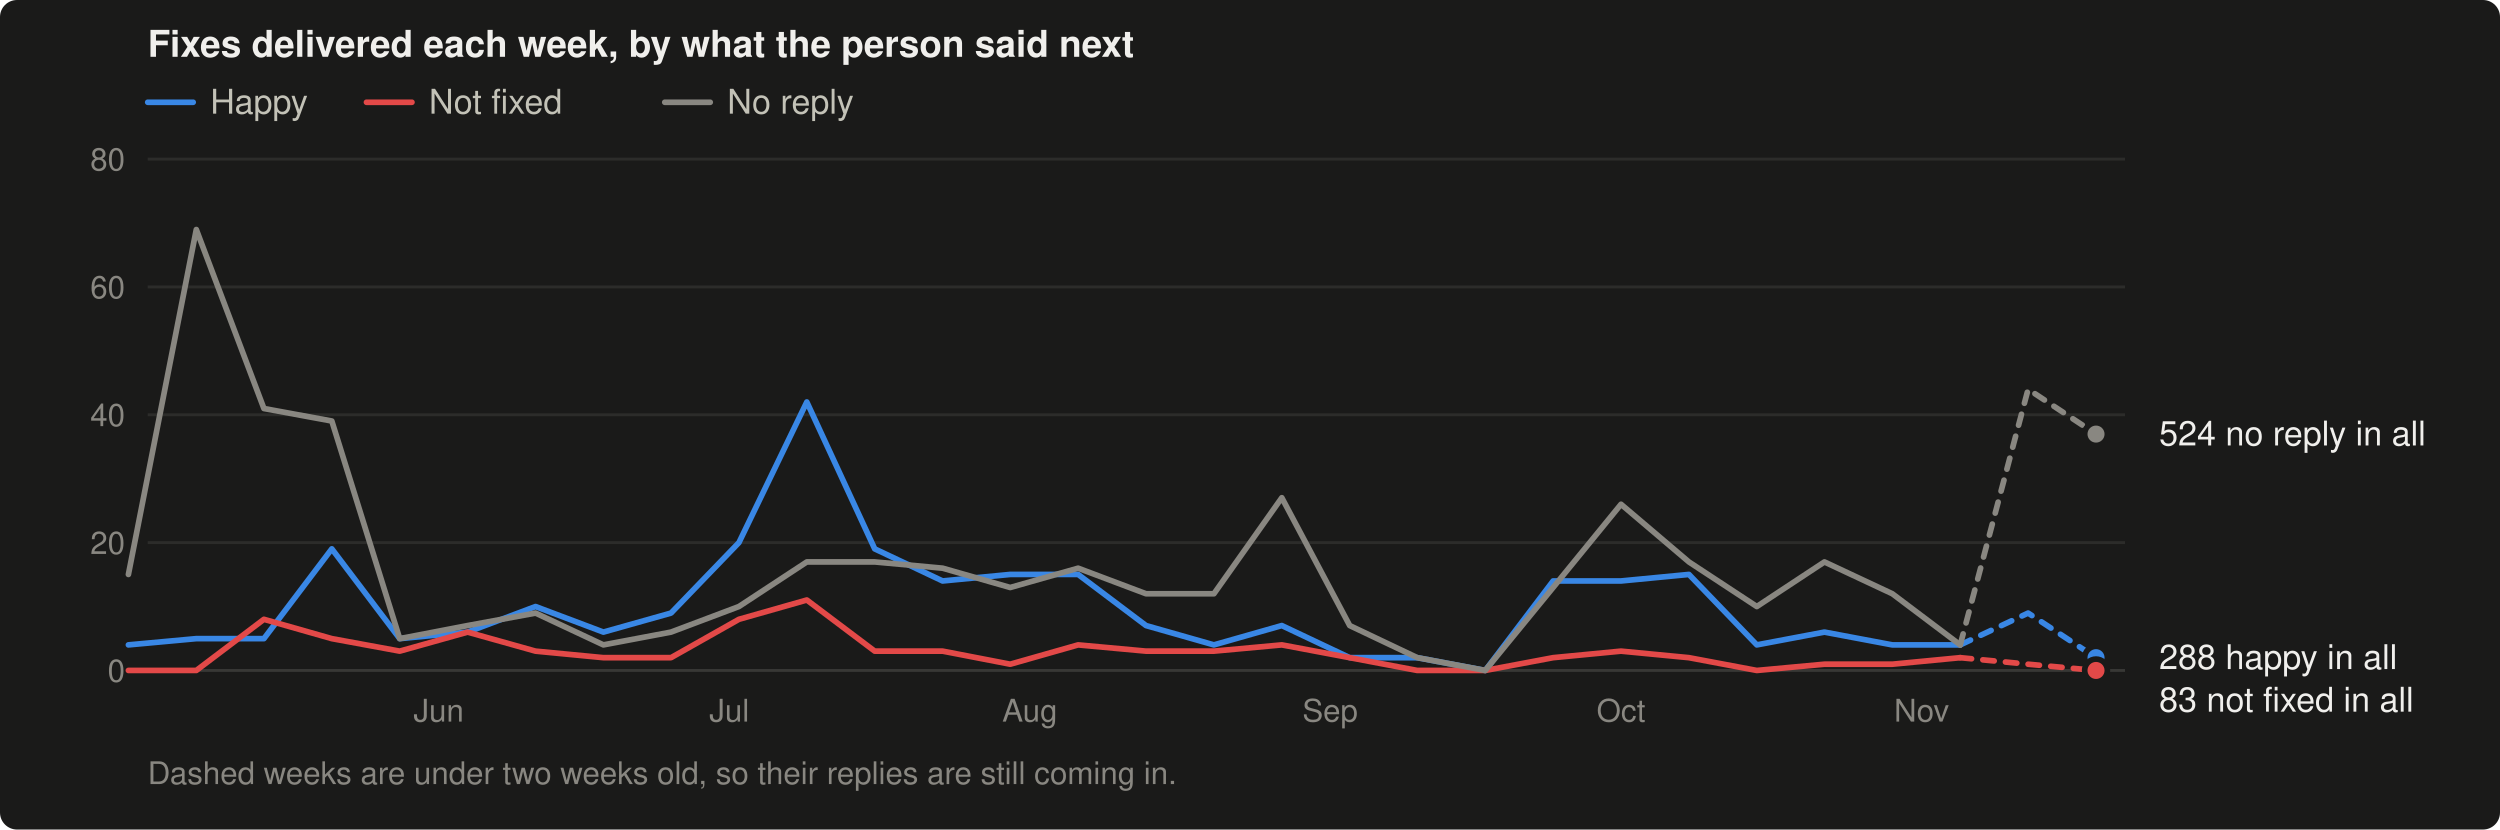
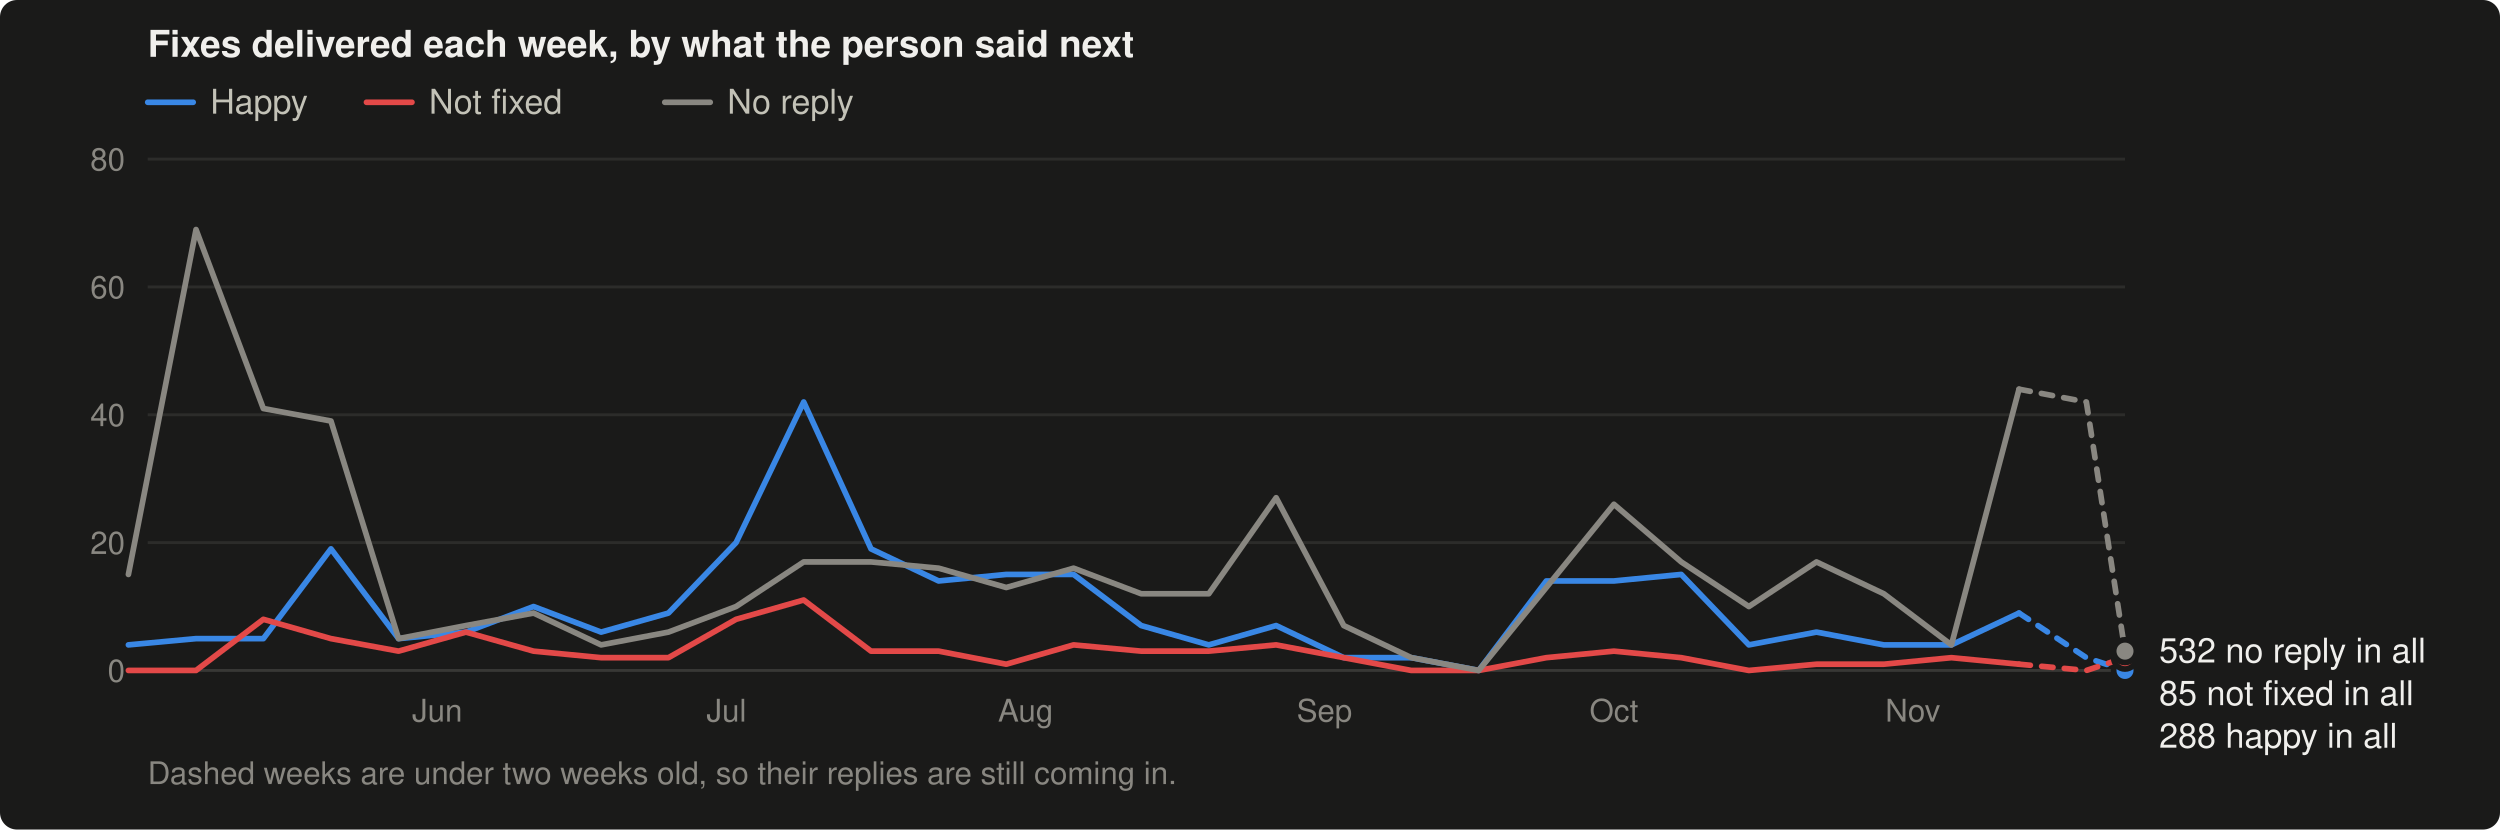
<svg xmlns="http://www.w3.org/2000/svg" width="880" height="292" viewBox="0 0 880 292" role="img" aria-labelledby="t d" font-family="-apple-system, BlinkMacSystemFont, 'Segoe UI', Helvetica, Arial, sans-serif">
  <rect width="100%" height="100%" rx="6" fill="#1a1a19" />
  <text x="52.0" y="20.0" fill="#f0efec" font-size="13" font-weight="600" text-anchor="start">Fixes delivered each week, by what the person said next</text>
  <line x1="52" y1="36" x2="68" y2="36" stroke="#3987e5" stroke-width="2" stroke-linecap="round" />
  <text x="74.0" y="40.0" fill="#c3c2b7" font-size="12" font-weight="400" text-anchor="start">Happy</text>
  <line x1="129" y1="36" x2="145" y2="36" stroke="#e34948" stroke-width="2" stroke-linecap="round" />
  <text x="151.0" y="40.0" fill="#c3c2b7" font-size="12" font-weight="400" text-anchor="start">Not fixed</text>
  <line x1="234" y1="36" x2="250" y2="36" stroke="#898781" stroke-width="2" stroke-linecap="round" />
  <text x="256.0" y="40.0" fill="#c3c2b7" font-size="12" font-weight="400" text-anchor="start">No reply</text>
  <line x1="52" y1="236.0" x2="748" y2="236.0" stroke="#383835" stroke-width="1" />
  <text x="44.0" y="240.0" fill="#898781" font-size="11" font-weight="400" text-anchor="end">0</text>
  <line x1="52" y1="191.0" x2="748" y2="191.0" stroke="#2c2c2a" stroke-width="1" />
  <text x="44.0" y="195.0" fill="#898781" font-size="11" font-weight="400" text-anchor="end">20</text>
  <line x1="52" y1="146.0" x2="748" y2="146.0" stroke="#2c2c2a" stroke-width="1" />
  <text x="44.0" y="150.0" fill="#898781" font-size="11" font-weight="400" text-anchor="end">40</text>
  <line x1="52" y1="101.0" x2="748" y2="101.0" stroke="#2c2c2a" stroke-width="1" />
  <text x="44.0" y="105.0" fill="#898781" font-size="11" font-weight="400" text-anchor="end">60</text>
  <line x1="52" y1="56.0" x2="748" y2="56.0" stroke="#2c2c2a" stroke-width="1" />
  <text x="44.0" y="60.0" fill="#898781" font-size="11" font-weight="400" text-anchor="end">80</text>
-   <path d="M45.2,227.0 L69.1,224.8 L92.9,224.8 L116.8,193.2 L140.7,224.8 L164.6,222.5 L188.5,213.5 L212.4,222.5 L236.2,215.8 L260.1,191.0 L284.0,141.5 L307.9,193.2 L331.8,204.5 L355.6,202.2 L379.5,202.2 L403.4,220.2 L427.3,227.0 L451.2,220.2 L475.1,231.5 L498.9,231.5 L522.8,236.0 L546.7,204.5 L570.6,204.5 L594.5,202.2 L618.4,227.0 L642.2,222.5 L666.1,227.0 L690.0,227.0" fill="none" stroke="#3987e5" stroke-width="2" stroke-linejoin="round" stroke-linecap="round" />
-   <path d="M690.0,227.0 L713.9,215.8 L737.8,231.5" fill="none" stroke="#3987e5" stroke-width="2" stroke-linejoin="round" stroke-linecap="round" stroke-dasharray="4 4" />
-   <circle cx="737.8" cy="231.5" r="4" fill="#3987e5" stroke="#1a1a19" stroke-width="2" />
-   <path d="M45.2,236.0 L69.1,236.0 L92.9,218.0 L116.8,224.8 L140.7,229.2 L164.6,222.5 L188.5,229.2 L212.4,231.5 L236.2,231.5 L260.1,218.0 L284.0,211.2 L307.9,229.2 L331.8,229.2 L355.6,233.8 L379.5,227.0 L403.4,229.2 L427.3,229.2 L451.2,227.0 L475.1,231.5 L498.9,236.0 L522.8,236.0 L546.7,231.5 L570.6,229.2 L594.5,231.5 L618.4,236.0 L642.2,233.8 L666.1,233.8 L690.0,231.5" fill="none" stroke="#e34948" stroke-width="2" stroke-linejoin="round" stroke-linecap="round" />
-   <path d="M690.0,231.5 L713.9,233.8 L737.8,236.0" fill="none" stroke="#e34948" stroke-width="2" stroke-linejoin="round" stroke-linecap="round" stroke-dasharray="4 4" />
-   <circle cx="737.8" cy="236.0" r="4" fill="#e34948" stroke="#1a1a19" stroke-width="2" />
-   <path d="M45.2,202.2 L69.1,80.8 L92.9,143.8 L116.8,148.2 L140.7,224.8 L164.6,220.2 L188.5,215.8 L212.4,227.0 L236.2,222.5 L260.1,213.5 L284.0,197.8 L307.9,197.8 L331.8,200.0 L355.6,206.8 L379.5,200.0 L403.4,209.0 L427.3,209.0 L451.2,175.2 L475.1,220.2 L498.9,231.5 L522.8,236.0 L546.7,206.8 L570.6,177.5 L594.5,197.8 L618.4,213.5 L642.2,197.8 L666.1,209.0 L690.0,227.0" fill="none" stroke="#898781" stroke-width="2" stroke-linejoin="round" stroke-linecap="round" />
-   <path d="M690.0,227.0 L713.9,137.0 L737.8,152.8" fill="none" stroke="#898781" stroke-width="2" stroke-linejoin="round" stroke-linecap="round" stroke-dasharray="4 4" />
-   <circle cx="737.8" cy="152.8" r="4" fill="#898781" stroke="#1a1a19" stroke-width="2" />
-   <text x="760.0" y="156.8" fill="#f0efec" font-size="12" font-weight="400" text-anchor="start">524 no reply in all</text>
-   <text x="760.0" y="235.5" fill="#f0efec" font-size="12" font-weight="400" text-anchor="start">288 happy in all</text>
-   <text x="760.0" y="250.5" fill="#f0efec" font-size="12" font-weight="400" text-anchor="start">83 not fixed in all</text>
-   <text x="154.4" y="254.0" fill="#898781" font-size="11" font-weight="400" text-anchor="middle">Jun</text>
-   <text x="256.7" y="254.0" fill="#898781" font-size="11" font-weight="400" text-anchor="middle">Jul</text>
-   <text x="362.5" y="254.0" fill="#898781" font-size="11" font-weight="400" text-anchor="middle">Aug</text>
-   <text x="468.2" y="254.0" fill="#898781" font-size="11" font-weight="400" text-anchor="middle">Sep</text>
-   <text x="570.6" y="254.0" fill="#898781" font-size="11" font-weight="400" text-anchor="middle">Oct</text>
-   <text x="676.4" y="254.0" fill="#898781" font-size="11" font-weight="400" text-anchor="middle">Nov</text>
+   <path d="M45.2,227.0 L69.0,224.8 L92.7,224.8 L116.5,193.2 L140.3,224.8 L164.0,222.5 L187.8,213.5 L211.6,222.5 L235.3,215.8 L259.1,191.0 L282.9,141.5 L306.6,193.2 L330.4,204.5 L354.2,202.2 L377.9,202.2 L401.7,220.2 L425.5,227.0 L449.2,220.2 L473.0,231.5 L496.8,231.5 L520.5,236.0 L544.3,204.5 L568.1,204.5 L591.8,202.2 L615.6,227.0 L639.4,222.5 L663.1,227.0 L686.9,227.0 L710.7,215.8" fill="none" stroke="#3987e5" stroke-width="2" stroke-linejoin="round" stroke-linecap="round" />
+   <path d="M710.7,215.8 L734.4,231.5 L748.0,236.0" fill="none" stroke="#3987e5" stroke-width="2" stroke-linejoin="round" stroke-linecap="round" stroke-dasharray="4 4" />
+   <circle cx="748.0" cy="236.0" r="4" fill="#3987e5" stroke="#1a1a19" stroke-width="2" />
+   <path d="M45.2,236.0 L69.0,236.0 L92.7,218.0 L116.5,224.8 L140.3,229.2 L164.0,222.5 L187.8,229.2 L211.6,231.5 L235.3,231.5 L259.1,218.0 L282.9,211.2 L306.6,229.2 L330.4,229.2 L354.2,233.8 L377.9,227.0 L401.7,229.2 L425.5,229.2 L449.2,227.0 L473.0,231.5 L496.8,236.0 L520.5,236.0 L544.3,231.5 L568.1,229.2 L591.8,231.5 L615.6,236.0 L639.4,233.8 L663.1,233.8 L686.9,231.5 L710.7,233.8" fill="none" stroke="#e34948" stroke-width="2" stroke-linejoin="round" stroke-linecap="round" />
+   <path d="M710.7,233.8 L734.4,236.0 L748.0,231.5" fill="none" stroke="#e34948" stroke-width="2" stroke-linejoin="round" stroke-linecap="round" stroke-dasharray="4 4" />
+   <circle cx="748.0" cy="231.5" r="4" fill="#e34948" stroke="#1a1a19" stroke-width="2" />
+   <path d="M45.2,202.2 L69.0,80.8 L92.7,143.8 L116.5,148.2 L140.3,224.8 L164.0,220.2 L187.8,215.8 L211.6,227.0 L235.3,222.5 L259.1,213.5 L282.9,197.8 L306.6,197.8 L330.4,200.0 L354.2,206.8 L377.9,200.0 L401.7,209.0 L425.5,209.0 L449.2,175.2 L473.0,220.2 L496.8,231.5 L520.5,236.0 L544.3,206.8 L568.1,177.5 L591.8,197.8 L615.6,213.5 L639.4,197.8 L663.1,209.0 L686.9,227.0 L710.7,137.0" fill="none" stroke="#898781" stroke-width="2" stroke-linejoin="round" stroke-linecap="round" />
+   <path d="M710.7,137.0 L734.4,141.5 L748.0,229.2" fill="none" stroke="#898781" stroke-width="2" stroke-linejoin="round" stroke-linecap="round" stroke-dasharray="4 4" />
+   <circle cx="748.0" cy="229.2" r="4" fill="#898781" stroke="#1a1a19" stroke-width="2" />
+   <text x="760.0" y="233.2" fill="#f0efec" font-size="12" font-weight="400" text-anchor="start">532 no reply in all</text>
+   <text x="760.0" y="248.2" fill="#f0efec" font-size="12" font-weight="400" text-anchor="start">85 not fixed in all</text>
+   <text x="760.0" y="263.2" fill="#f0efec" font-size="12" font-weight="400" text-anchor="start">288 happy in all</text>
+   <text x="153.9" y="254.0" fill="#898781" font-size="11" font-weight="400" text-anchor="middle">Jun</text>
+   <text x="255.7" y="254.0" fill="#898781" font-size="11" font-weight="400" text-anchor="middle">Jul</text>
+   <text x="361.0" y="254.0" fill="#898781" font-size="11" font-weight="400" text-anchor="middle">Aug</text>
+   <text x="466.2" y="254.0" fill="#898781" font-size="11" font-weight="400" text-anchor="middle">Sep</text>
+   <text x="568.1" y="254.0" fill="#898781" font-size="11" font-weight="400" text-anchor="middle">Oct</text>
+   <text x="673.3" y="254.0" fill="#898781" font-size="11" font-weight="400" text-anchor="middle">Nov</text>
  <text x="52.0" y="276.0" fill="#898781" font-size="11" font-weight="400" text-anchor="start">Dashed weeks are under two weeks old, so their replies are still coming in.</text>
</svg>
